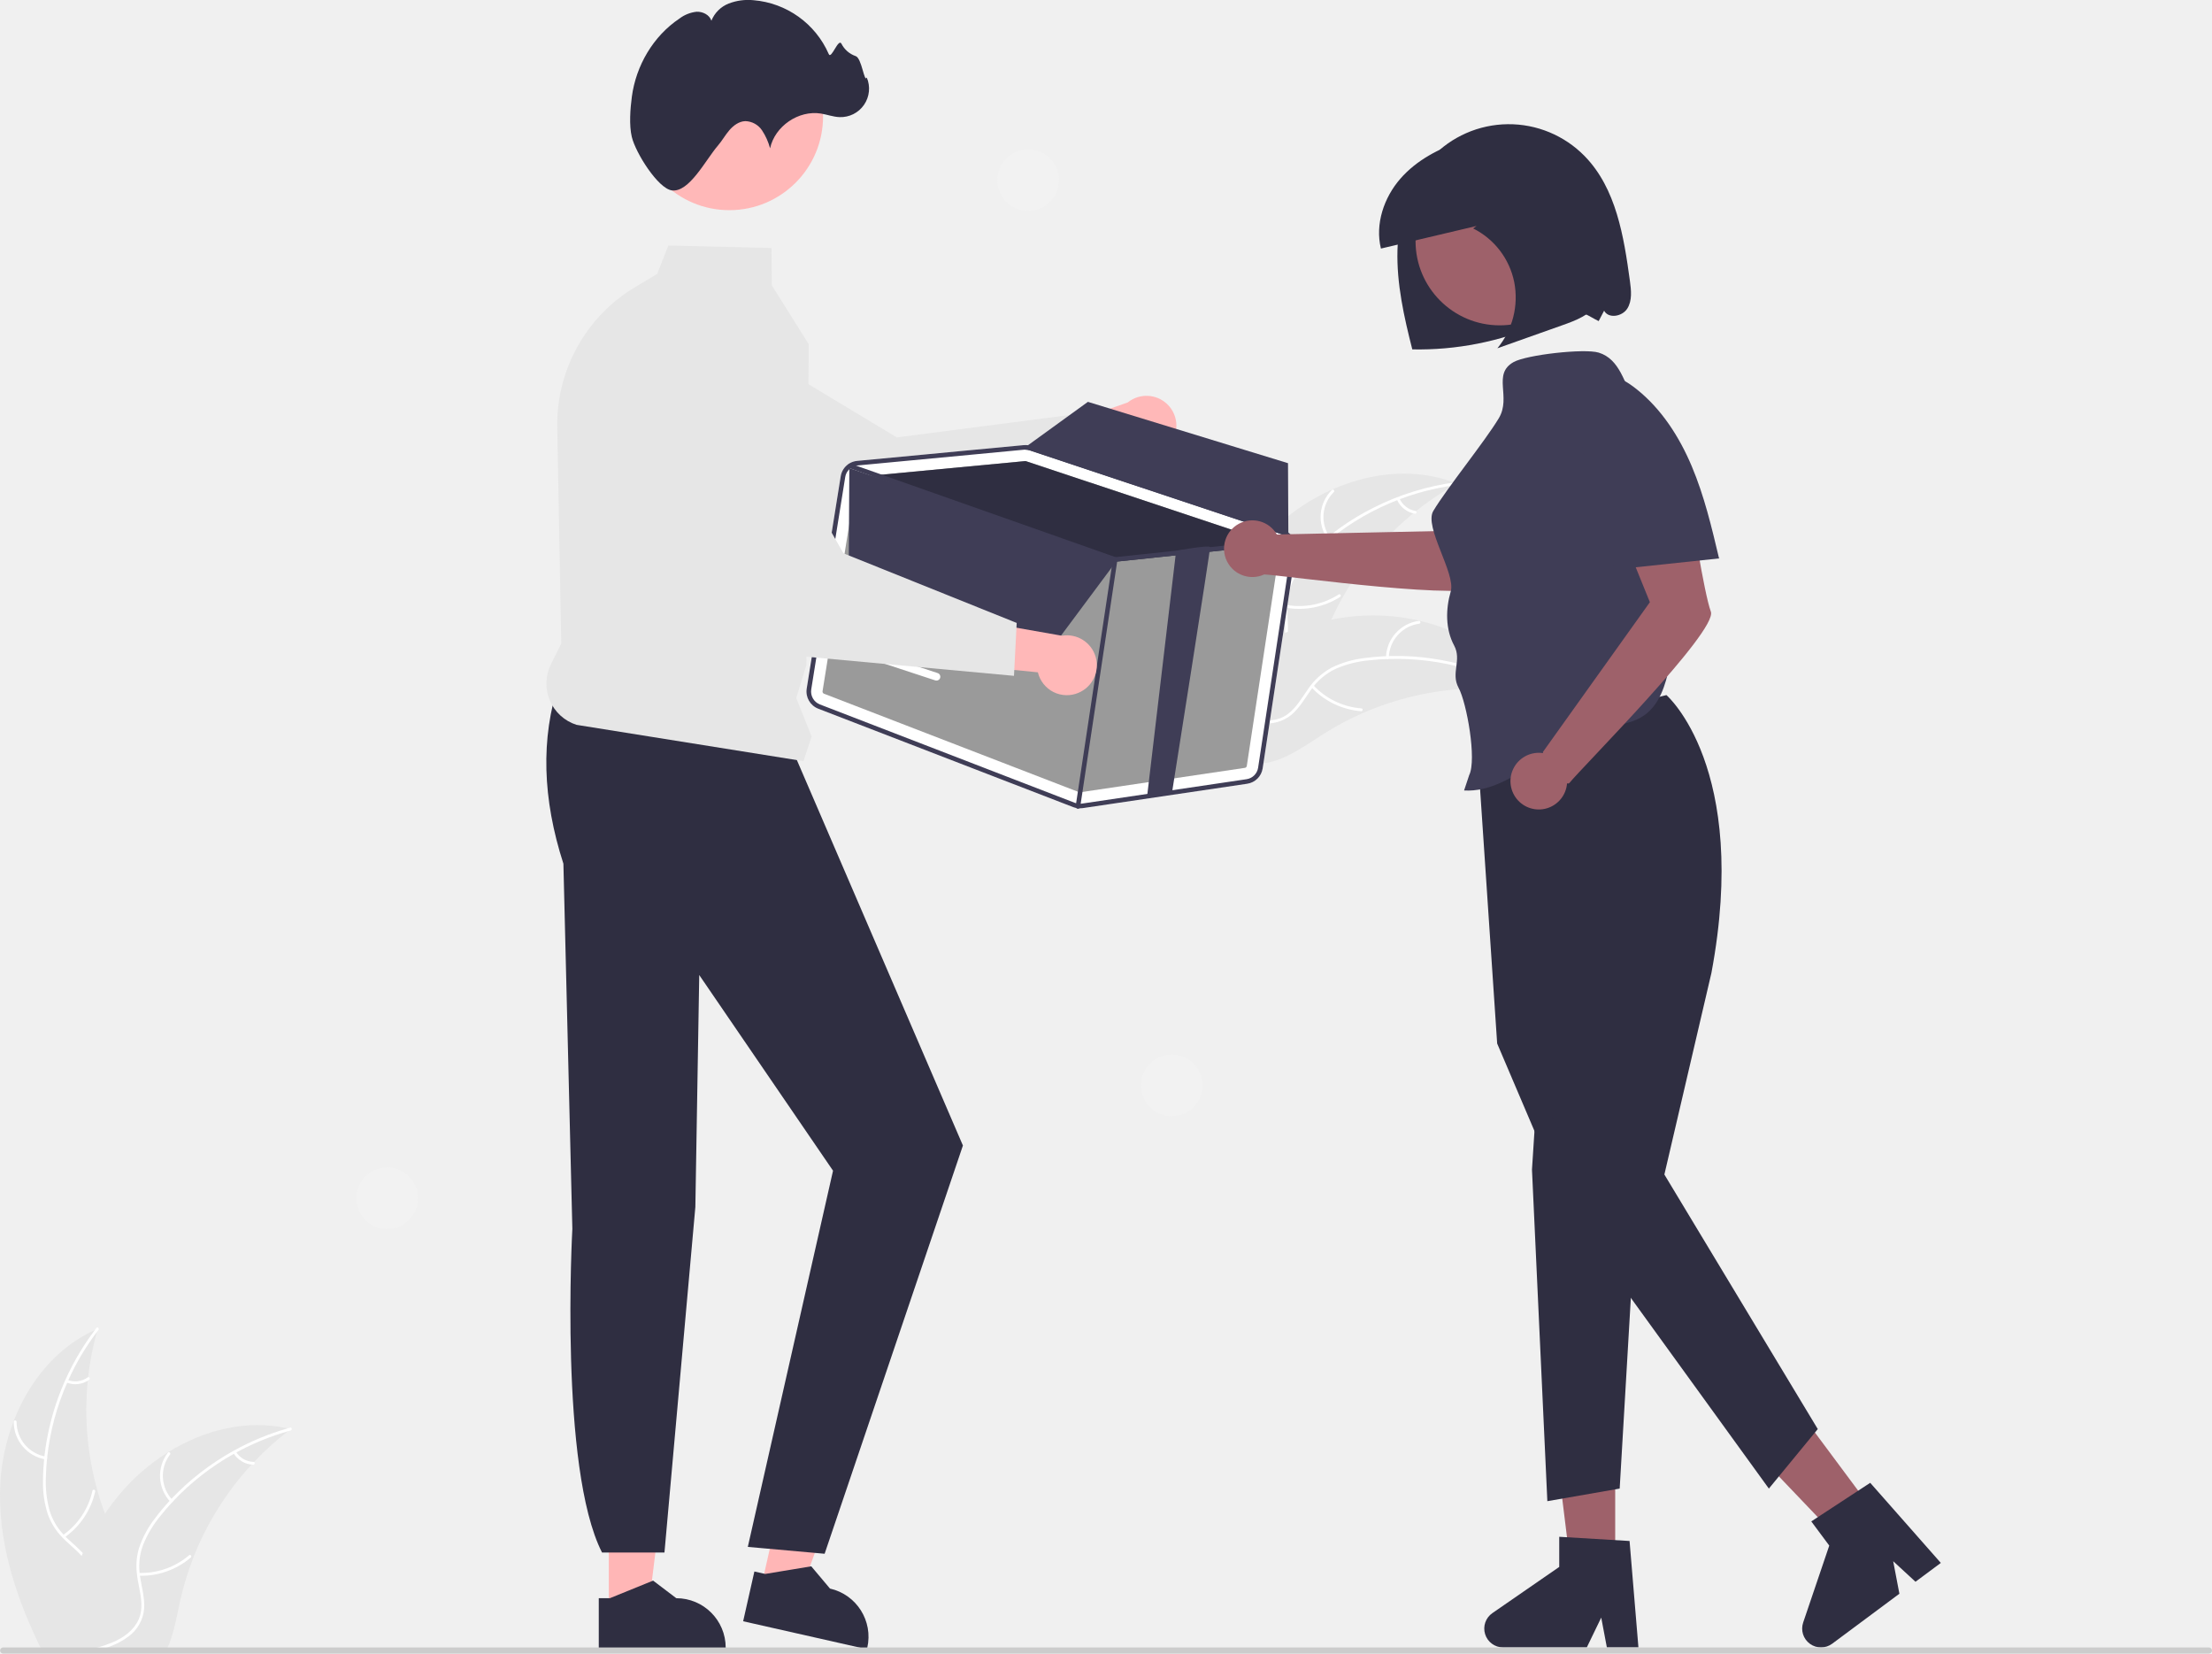
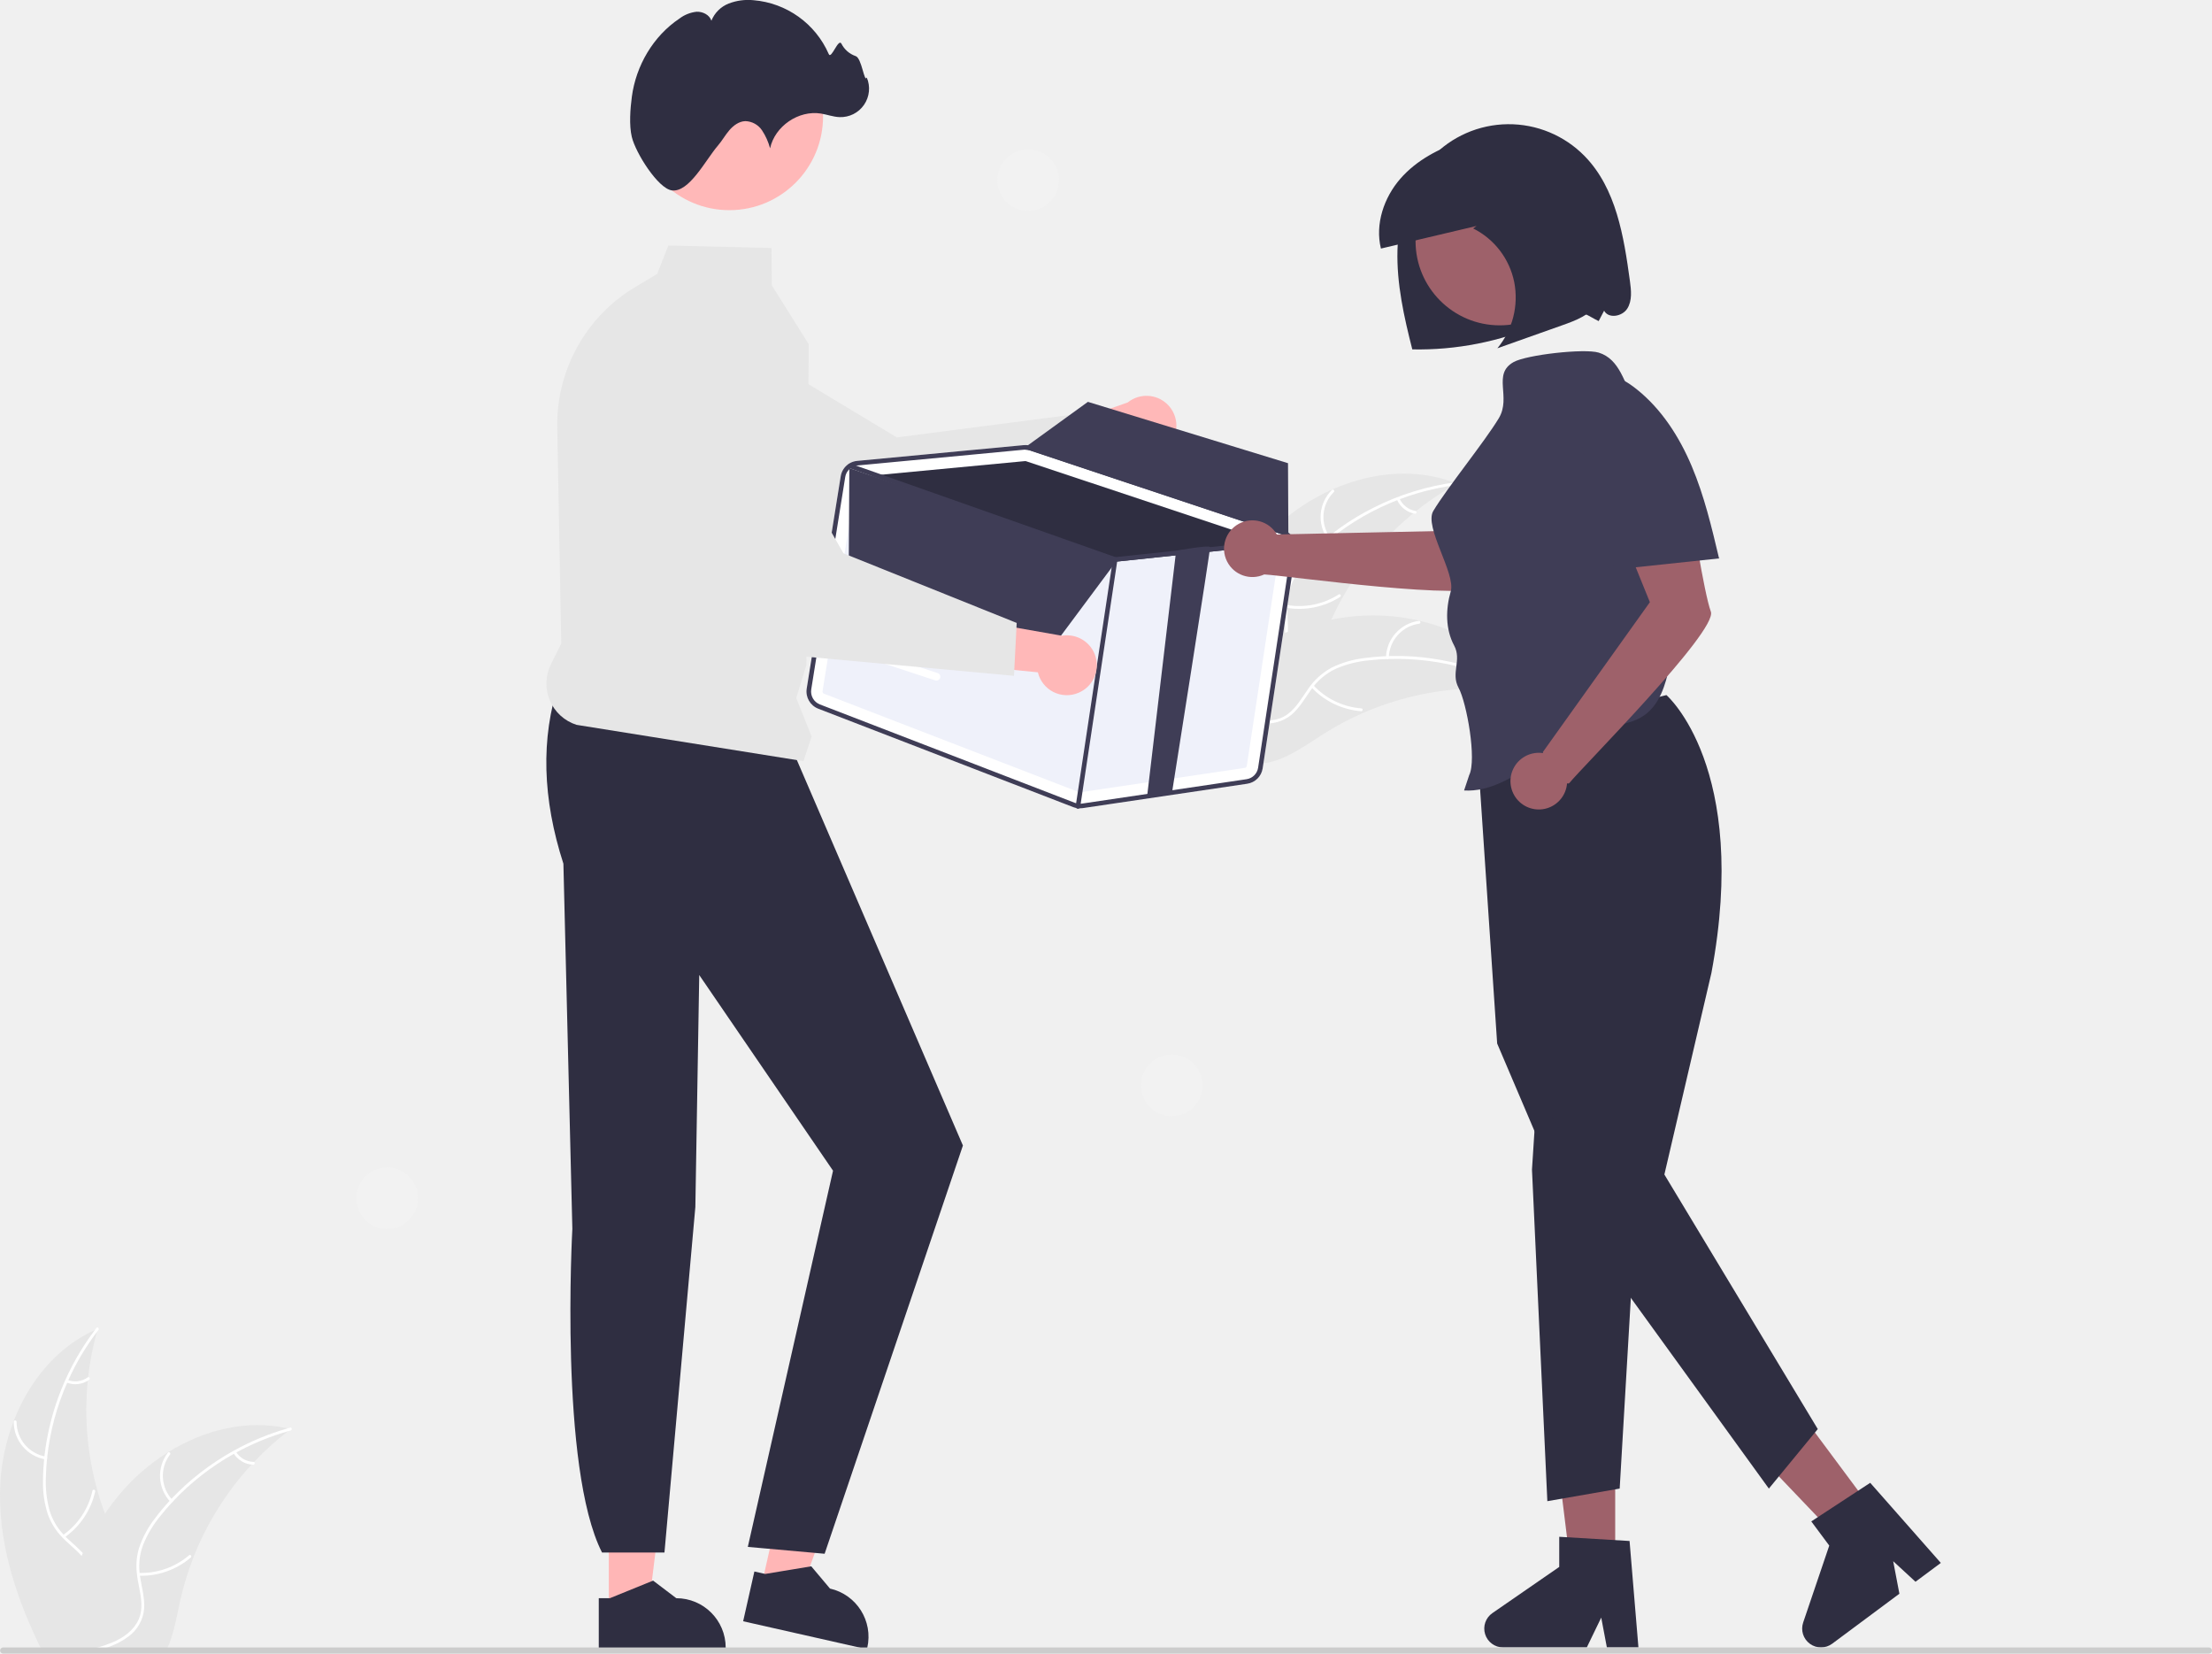
<svg xmlns="http://www.w3.org/2000/svg" data-name="Layer 1" width="862.703" height="644.786" viewBox="0 0 862.703 644.786">
  <polygon points="629.943 612.644 612.777 612.644 604.608 546.435 629.943 546.435 629.943 612.644" fill="#9e616a" />
  <path d="M807.651,769.992H795.341l-2.197-11.622-5.628,11.622H754.867A7.339,7.339,0,0,1,750.697,756.614l26.072-18.007v-11.749l27.424,1.637Z" transform="translate(-168.6484 -127.607)" fill="#2f2e41" />
  <polygon points="731.923 590.981 718.148 601.224 672.085 552.969 692.415 537.851 731.923 590.981" fill="#9e616a" />
  <path d="M925.588,737.048,915.71,744.393l-8.698-8.015,2.419,12.684-26.199,19.482a7.339,7.339,0,0,1-11.33-8.247l10.177-30.007-7.011-9.428,22.983-15.051Z" transform="translate(-168.6484 -127.607)" fill="#2f2e41" />
  <path d="M818.576,398.647s32.569,28.138,17.542,108.352l-18.345,78.597,59.829,99.256-19.077,23.208-77.78-107.433-28.185-66.114L744.652,416.843Z" transform="translate(-168.6484 -127.607)" fill="#2f2e41" />
  <polygon points="599.447 425.746 597.488 456.084 603.483 585.365 631.692 580.452 637.083 488.406 599.447 425.746" fill="#2f2e41" />
  <polygon points="237.445 628.211 252.796 628.21 260.098 569.001 237.443 569.002 237.445 628.211" fill="#ffb6b6" />
  <path d="M402.178,750.806l4.321-0,16.869-6.86,9.041,6.859H432.41A19.266,19.266,0,0,1,451.675,770.07v.626l-49.497.002Z" transform="translate(-168.6484 -127.607)" fill="#2f2e41" />
  <polygon points="296.932 618.538 311.905 621.918 332.071 565.772 309.972 560.782 296.932 618.538" fill="#ffb6b6" />
  <path d="M462.865,740.393l4.215.952,17.966-2.976,7.308,8.682.001 0a19.266,19.266,0,0,1,14.549,23.036l-.138.611L458.484,759.797Z" transform="translate(-168.6484 -127.607)" fill="#2f2e41" />
  <path d="M386.652,393.843c-7.197,21.706-6.436,45.268,1.73,70.556l3.491,142.378S386.671,700.146,403.454,733.002h24.34l12.051-134.751,1.513-90.446,52.182,76.306L460.305,730.799l29.957,2.678,53.934-159.191L477.652,419.843Z" transform="translate(-168.6484 -127.607)" fill="#2f2e41" />
  <path d="M667.346,332.015c18.617-16.777,46.309-25.212,69.537-15.805a115.466,115.466,0,0,0-51.888,59.935c-3.698,9.838-6.786,21.166-15.882,26.433-5.659,3.278-12.7,3.438-19.046,1.856-6.346-1.582-12.162-4.754-17.899-7.894l-1.632-.037C637.864,372.537,648.729,348.791,667.346,332.015Z" transform="translate(-168.6484 -127.607)" fill="#e6e6e6" />
  <path d="M736.753,316.719A98.692,98.692,0,0,0,681.847,342.65a42.5,42.5,0,0,0-8.345,10.377,24.376,24.376,0,0,0-2.818,12.516c.101,4.058.673,8.198-.214,12.21a14.925,14.925,0,0,1-7.425,9.689c-4.546,2.613-9.759,3.437-14.886,4.065-5.692.698-11.615,1.332-16.542,4.525-.597.387-1.162-.562-.566-.948,8.572-5.555,19.42-3.534,28.637-7.241,4.301-1.73,8.107-4.766,9.454-9.357,1.178-4.015.591-8.284.454-12.392a26.011,26.011,0,0,1,2.299-12.34,39.29,39.29,0,0,1,7.916-10.659,95.749,95.749,0,0,1,24.333-17.42A100.443,100.443,0,0,1,736.743,315.615c.703-.091.709,1.015.01,1.105Z" transform="translate(-168.6484 -127.607)" fill="#fff" />
  <path d="M686.447,337.791a14.807,14.807,0,0,1,1.632-19.104c.506-.499,1.305.265.798.764a13.711,13.711,0,0,0-1.482,17.774c.415.577-.536,1.14-.948.566Z" transform="translate(-168.6484 -127.607)" fill="#fff" />
  <path d="M670.362,363.491a28.539,28.539,0,0,0,20.394-4.083c.598-.385,1.164.564.566.948a29.685,29.685,0,0,1-21.23,4.206c-.701-.126-.427-1.197.27-1.071Z" transform="translate(-168.6484 -127.607)" fill="#fff" />
  <path d="M714.447,321.948a8.381,8.381,0,0,0,6.269,4.894c.702.117.427,1.188-.27,1.071a9.392,9.392,0,0,1-6.947-5.399.571.571,0,0,1,.191-.757.555.555,0,0,1,.757.191Z" transform="translate(-168.6484 -127.607)" fill="#fff" />
  <path d="M762.461,397.115c-.44-.061-.881-.122-1.328-.176a110.379,110.379,0,0,0-17.882-.908c-.462.007-.931.021-1.392.041a116.365,116.365,0,0,0-41.75,9.61,113.005,113.005,0,0,0-15.163,8.056c-6.688,4.234-13.602,9.358-21.078,11.085a19.386,19.386,0,0,1-2.362.421l-30.889-26.745c-.04-.096-.086-.185-.126-.282l-1.282-1.011c.239-.176.49-.353.729-.528.138-.102.283-.199.421-.301.094-.066.189-.133.27-.198.031-.022.063-.044.088-.059.081-.065.164-.117.239-.176q2.103-1.49,4.235-2.955c.006-.007.006-.007.019-.008a166.157,166.157,0,0,1,34.601-18.599c.367-.139.739-.285,1.12-.411a107.831,107.831,0,0,1,16.939-4.767,95.329,95.329,0,0,1,9.553-1.334,79.272,79.272,0,0,1,24.723,1.752c16.143,3.743,30.91,12.608,39.656,26.433C762.027,396.406,762.244,396.754,762.461,397.115Z" transform="translate(-168.6484 -127.607)" fill="#e6e6e6" />
  <path d="M762.052,397.446a98.692,98.692,0,0,0-59.452-12.353A42.5,42.5,0,0,0,689.69,388.354a24.376,24.376,0,0,0-9.785,8.297c-2.363,3.301-4.398,6.951-7.522,9.62a14.925,14.925,0,0,1-11.761,3.266c-5.203-.651-9.862-3.132-14.333-5.717-4.965-2.87-10.076-5.93-15.932-6.347-.71-.051-.59-1.149.119-1.098,10.189.726,17.633,8.871,27.225,11.46,4.476,1.208,9.343,1.075,13.182-1.779,3.358-2.496,5.459-6.258,7.823-9.621a26.011,26.011,0,0,1,9.265-8.469,39.29,39.29,0,0,1,12.738-3.745,95.749,95.749,0,0,1,29.917.742,100.443,100.443,0,0,1,32.085,11.596c.616.351-.045,1.237-.657.888Z" transform="translate(-168.6484 -127.607)" fill="#fff" />
  <path d="M709.199,383.983a14.807,14.807,0,0,1,12.805-14.271c.705-.093.883.997.177,1.091a13.711,13.711,0,0,0-11.884,13.299c-.016.711-1.114.588-1.098-.119Z" transform="translate(-168.6484 -127.607)" fill="#fff" />
  <path d="M680.883,394.819a28.539,28.539,0,0,0,18.742,9.018c.709.053.59,1.151-.119,1.098a29.685,29.685,0,0,1-19.483-9.424c-.484-.523.38-1.212.861-.692Z" transform="translate(-168.6484 -127.607)" fill="#fff" />
  <path d="M741.094,388.191a8.381,8.381,0,0,0,2.058,7.682c.49.516-.374,1.205-.861.692a9.392,9.392,0,0,1-2.296-8.493.571.571,0,0,1,.609-.49.555.555,0,0,1,.49.609Z" transform="translate(-168.6484 -127.607)" fill="#fff" />
  <path d="M219.922,754.743c-1.45,5.44-5.26,9.97-9.86,13.27-.75.54-1.52,1.04-2.3,1.51-.24.14-.48.29-.73.42q-.405.24-.81.45h-21.63c-.39-.79-.77-1.59-1.15-2.38-9.27-19.48-15.78-40.5-14.67-61.91a79.254,79.254,0,0,1,5.17-24.25c5.94-15.47,16.78-28.86,31.69-35.6.37-.17.76-.34,1.14-.5-.12.43-.24.85-.36,1.28a110.785,110.785,0,0,0-3.38,17.59c-.06.46-.11.92-.15,1.39a116.054,116.054,0,0,0,3.72,42.69c.01.03.02.07.03.1q1.275,4.605,2.96,9.07c.88,2.35,1.83,4.67,2.87,6.95C216.802,734.393,222.622,744.593,219.922,754.743Z" transform="translate(-168.6484 -127.607)" fill="#e6e6e6" />
  <path d="M207.042,646.203c-.21.28-.42.55-.63.83a98.129,98.129,0,0,0-11.12,18.76c-.16.33-.31.66-.44,1a97.814,97.814,0,0,0-7.82,29.24,1.49,1.49,0,0,0-.02.21c-.25,2.36-.4,4.74-.46,7.12a42.48,42.48,0,0,0,1.43,13.24,23.769,23.769,0,0,0,5.46,9.42c.25.27.5.54.77.8.2.21.42.42.63.62,2.02,1.93,4.23,3.72,6.13,5.79a21.432,21.432,0,0,1,2.35,3,14.904,14.904,0,0,1,1.6,12.1c-1.36,5.06-4.47,9.33-7.65,13.4-1.59,2.04-3.23,4.1-4.65,6.28-.52.78-1,1.57-1.44,2.38h-1.26c.42-.81.88-1.6,1.38-2.38,3.65-5.75,8.84-10.69,11.53-17.02,1.82-4.27,2.37-9.11.07-13.3a17.682,17.682,0,0,0-2.43-3.38c-1.83-2.07-4.02-3.84-6.01-5.71-.5-.47-.99-.95-1.46-1.45a24.964,24.964,0,0,1-5.64-8.9,39.23,39.23,0,0,1-1.94-13.13c0-2.84.15-5.7.43-8.54.03-.36.07-.73.11-1.1a100.767,100.767,0,0,1,19.67-49.23c.2-.28.41-.55.62-.82C206.682,644.873,207.472,645.653,207.042,646.203Z" transform="translate(-168.6484 -127.607)" fill="#fff" />
  <path d="M186.365,696.678a14.807,14.807,0,0,1-12.354-14.663.553.553,0,0,1,1.105-.024,13.711,13.711,0,0,0,11.52,13.616c.701.114.427,1.185-.27,1.071Z" transform="translate(-168.6484 -127.607)" fill="#fff" />
  <path d="M193.164,726.224a28.539,28.539,0,0,0,11.533-17.308c.151-.695,1.222-.424,1.071.27a29.685,29.685,0,0,1-12.038,17.986c-.585.406-1.148-.544-.566-.948Z" transform="translate(-168.6484 -127.607)" fill="#fff" />
  <path d="M194.961,665.676a8.381,8.381,0,0,0,7.893-.972c.579-.414,1.142.538.566.948a9.392,9.392,0,0,1-8.73,1.094.571.571,0,0,1-.4-.671.555.555,0,0,1,.671-.4Z" transform="translate(-168.6484 -127.607)" fill="#fff" />
  <path d="M282.062,684.873c-.35.27-.71.54-1.06.82a110.362,110.362,0,0,0-13.29,12c-.32.33-.64.67-.95,1.01l-.01.01a116.347,116.347,0,0,0-22.66,36.14l-.03.09c-.01.03-.02.05-.03.08a114.443,114.443,0,0,0-5.03,16.42c-1.22,5.46-2.22,11.31-4.13,16.57-.29.81-.61,1.61-.95,2.38h-44.46c.15-.79.31-1.59.47-2.38a160.302,160.302,0,0,1,10.54-33.7c.16-.36.32-.72.5-1.08a108.305,108.305,0,0,1,8.61-15.35.01.01,0,0,1,.01-.01,94.956,94.956,0,0,1,5.8-7.69,79.119,79.119,0,0,1,18.72-16.24c.04-.03.09-.05.13-.08,14.04-8.71,30.68-12.86,46.59-9.27h.01C281.252,684.683,281.652,684.773,282.062,684.873Z" transform="translate(-168.6484 -127.607)" fill="#e6e6e6" />
  <path d="M282.012,685.403c-.34.09-.68.19-1.01.29a98.589,98.589,0,0,0-20.17,8.27c-.32.17-.64.35-.96.53a98.255,98.255,0,0,0-23.79,18.59.035.035,0,0,0-.01.02c-.08.08-.17.17-.24.25-1.6,1.72-3.14,3.51-4.6,5.35a42.769,42.769,0,0,0-6.82,11.43,23.674,23.674,0,0,0-1.31,10.81c.03.37.08.73.13,1.1.04.29.08.58.13.88.66,4.01,1.8,8.03,1.48,12.12a14.909,14.909,0,0,1-6.01,10.63,23.794,23.794,0,0,1-3.68,2.34,36.852,36.852,0,0,1-5.77,2.38h-3.93c.53-.15,1.05-.3,1.58-.45a48.212,48.212,0,0,0,5.53-1.93,26.912,26.912,0,0,0,3-1.48c4.02-2.31,7.37-5.85,8.07-10.58.61-4.14-.57-8.28-1.27-12.33-.12-.7-.23-1.39-.29-2.08a24.439,24.439,0,0,1,.85-10.46,39.062,39.062,0,0,1,6.36-11.66,83.355,83.355,0,0,1,5.48-6.55q.36-.405.75-.81a100.901,100.901,0,0,1,24.21-18.73h.01a99.288,99.288,0,0,1,21.1-8.74h.01c.33-.1.67-.2,1-.29C282.532,684.123,282.692,685.213,282.012,685.403Z" transform="translate(-168.6484 -127.607)" fill="#fff" />
  <path d="M235.116,713.252a14.807,14.807,0,0,1-1.036-19.145c.432-.564,1.329.081.896.646A13.711,13.711,0,0,0,235.977,712.56c.491.514-.372,1.203-.861.692Z" transform="translate(-168.6484 -127.607)" fill="#fff" />
  <path d="M222.755,740.937a28.539,28.539,0,0,0,19.629-6.876c.539-.464,1.231.397.692.861a29.685,29.685,0,0,1-20.441,7.113c-.712-.028-.589-1.126.119-1.098Z" transform="translate(-168.6484 -127.607)" fill="#fff" />
  <path d="M260.644,693.674a8.381,8.381,0,0,0,6.888,3.977c.712.019.588,1.117-.119,1.098a9.392,9.392,0,0,1-7.629-4.382.571.571,0,0,1,.084-.776.555.555,0,0,1,.776.084Z" transform="translate(-168.6484 -127.607)" fill="#fff" />
  <path d="M625.031,300.737a11.599,11.599,0,0,1-17.767.838l-37.8,16.44,3.682-21.102,35.331-12.377a11.662,11.662,0,0,1,16.554,16.201Z" transform="translate(-168.6484 -127.607)" fill="#ffb8b8" />
  <path d="M599.806,307.325l-87.798,39.108-.188-.067-100.067-35.659a32.96,32.96,0,0,1-14.782-42.756h0a32.924,32.924,0,0,1,46.987-14.637l74.469,44.859,72.211-9.359Z" transform="translate(-168.6484 -127.607)" fill="#e6e6e6" />
  <path d="M1031.352,771.203a1.187,1.187,0,0,1-1.19,1.19h-860.29a1.19,1.19,0,0,1,0-2.38h860.29A1.187,1.187,0,0,1,1031.352,771.203Z" transform="translate(-168.6484 -127.607)" fill="#ccc" />
  <path d="M481.992,424.404l-88.506-14.157a16.893,16.893,0,0,1-9.956-23.646l4.014-8.028-1.559-84.347A62.482,62.482,0,0,1,416.322,239.572l8.631-5.161,4.362-11.077,40.22.981.117,14.527,14.404,22.968-0.0.095-.904,125.014-3.97,12.901,6.002,15.006Z" transform="translate(-168.6484 -127.607)" fill="#e6e6e6" />
  <circle cx="284.459" cy="45.41" r="36.544" fill="#ffb8b8" />
  <path d="M415.054,180.984c-1.09-4.592-.59-11.053.026-15.677,1.615-12.121,8.346-23.645,18.573-30.47a13.38,13.38,0,0,1,6.665-2.648c2.419-.101,5.042,1.194,5.785,3.499a11.993,11.993,0,0,1,6.766-6.709,21.136,21.136,0,0,1,9.631-1.297,35.197,35.197,0,0,1,29.363,20.989c.976,2.319,3.702-6.246,4.939-4.055a9.741,9.741,0,0,0,5.524,4.853c2.423.676,3.408,10.66,4.361,8.332a11.098,11.098,0,0,1-10.611,15.475c-2.466-.092-4.825-.999-7.262-1.39-8.715-1.396-17.96,4.923-19.823,13.551a23.987,23.987,0,0,0-3.156-7.021,8.119,8.119,0,0,0-6.513-3.579c-2.48.093-4.659,1.714-6.268,3.603s-2.817,4.093-4.438,5.972c-4.755,5.513-11.187,18.37-17.965,17.432C425.303,201.103,416.542,187.253,415.054,180.984Z" transform="translate(-168.6484 -127.607)" fill="#2f2e41" />
  <path d="M674.012,342.148a7.133,7.133,0,0,0-4.807-7.854l-98.413-32.777a7.132,7.132,0,0,0-2.933-.337l-24.667,2.333-14.154,1.343-26.119,2.468a7.155,7.155,0,0,0-6.384,5.99l-13.261,82.838a7.186,7.186,0,0,0,4.484,7.796l99.44,38.384a6.947,6.947,0,0,0,1.446.388,7.136,7.136,0,0,0,2.176.016l64.255-9.523a7.121,7.121,0,0,0,6.023-5.999Z" transform="translate(-168.6484 -127.607)" fill="#fff" />
-   <path d="M490.013,398.11l99.44,38.382a.897.897,0,0,0,.457.054l64.247-9.522a.883.883,0,0,0,.755-.752l12.92-85.067a.905.905,0,0,0-.599-.982l-.662-.224-97.758-32.546a.678.678,0,0,0-.137-.033.887.887,0,0,0-.23-.012l-60.164,5.693-4.774.448a.903.903,0,0,0-.795.748l-13.259,82.834A.897.897,0,0,0,490.013,398.11Z" transform="translate(-168.6484 -127.607)" fill="#9a9a9a" />
+   <path d="M490.013,398.11l99.44,38.382a.897.897,0,0,0,.457.054l64.247-9.522a.883.883,0,0,0,.755-.752l12.92-85.067a.905.905,0,0,0-.599-.982l-.662-.224-97.758-32.546a.678.678,0,0,0-.137-.033.887.887,0,0,0-.23-.012l-60.164,5.693-4.774.448a.903.903,0,0,0-.795.748l-13.259,82.834A.897.897,0,0,0,490.013,398.11Z" transform="translate(-168.6484 -127.607)" fill="#eff1fa" />
  <path d="M508.282,313.102l60.164-5.693a.887.887,0,0,1,.23.012.678.678,0,0,1,.137.033l97.758,32.546-25.787,2.73-9.65,1.017-27.46,2.901a1.939,1.939,0,0,1-.241-.003c-.049-.015-.098-.029-.156-.045Z" transform="translate(-168.6484 -127.607)" fill="#2f2e41" />
  <path d="M487.758,403.952l99.44,38.382a6.722,6.722,0,0,0,1.45.38,7.224,7.224,0,0,0,2.177.027l64.247-9.522a7.135,7.135,0,0,0,6.028-6.004l12.91-85.068a7.19,7.19,0,0,0-.418-3.717c-.065-.157-.131-.314-.207-.462a6.99,6.99,0,0,0-2.264-2.698,7.138,7.138,0,0,0-1.916-.977l-.117-.041-98.292-32.738a8.955,8.955,0,0,0-1.227-.298,7.086,7.086,0,0,0-1.715-.033l-24.663,2.325-14.153,1.35L502.917,307.326a7.092,7.092,0,0,0-3.019.997,1.329,1.329,0,0,0-.202.121,1.192,1.192,0,0,0-.13.098,7.148,7.148,0,0,0-3.027,4.764l-13.27,82.843A7.194,7.194,0,0,0,487.758,403.952Zm10.542-90.357a5.3,5.3,0,0,1,1.27-2.671,4.651,4.651,0,0,1,.676-.659,5.317,5.317,0,0,1,2.324-1.084,4.059,4.059,0,0,1,.509-.072l43.985-4.155,20.965-1.995c.142-.017.273-.014.404-.022a5.007,5.007,0,0,1,.948.07,4.145,4.145,0,0,1,.845.201l98.408,32.779c.078.028.146.054.223.082a5.218,5.218,0,0,1,2.273,1.654,5.259,5.259,0,0,1,1.121,4.145l-12.921,85.077a5.349,5.349,0,0,1-4.509,4.502l-64.257,9.521a5.413,5.413,0,0,1-2.723-.31l-99.441-38.372a5.402,5.402,0,0,1-3.359-5.846Z" transform="translate(-168.6484 -127.607)" fill="#3f3d56" />
  <path d="M499.352,308.994a.877.877,0,0,1,.268-.386,1.051,1.051,0,0,1,.129-.088c.042-.016.084-.042.126-.058a.873.873,0,0,1,.624-.011l2.07.73,101.116,35.669,23.665-2.5,13.243-1.397,28.029-2.967,2.506-.263.487-.054a.904.904,0,0,1,.952.654.739.739,0,0,1,.026.143.893.893,0,0,1-.55.922.988.988,0,0,1-.248.067l-3.409.357-27.603,2.918-9.65,1.017-27.46,2.901a1.939,1.939,0,0,1-.241-.003c-.049-.015-.098-.029-.156-.045L500.245,310.265l-.35-.124a.67.67,0,0,1-.219-.121A.91.91,0,0,1,499.352,308.994Z" transform="translate(-168.6484 -127.607)" fill="#3f3d56" />
  <path d="M588.919,442.975a.894.894,0,0,1-.743-1.016l14.517-96.334a.894.894,0,0,1,1.017-.751l.008.001a.894.894,0,0,1,.743,1.016l-14.517,96.334a.894.894,0,0,1-1.017.751Z" transform="translate(-168.6484 -127.607)" fill="#3f3d56" />
  <path d="M625.716,436.863l-9.655,1.019,11.293-95.535s12.895-2.335,13.24-1.398C640.806,341.508,625.808,436.251,625.716,436.863Z" transform="translate(-168.6484 -127.607)" fill="#3f3d56" />
  <polygon points="331.25 182.533 330.99 226.1 408.116 255.488 435.813 218.284 331.25 182.533" fill="#3f3d56" />
  <path d="M671.131,337.725a5.301,5.301,0,0,0-2.497-1.737l-98.406-32.778a5.106,5.106,0,0,0-.848-.207,5.009,5.009,0,0,0-.951-.071l.16-.997.985-.713,23.368-16.919,78.041,23.917.135,27.052Z" transform="translate(-168.6484 -127.607)" fill="#3f3d56" />
  <path d="M503.829,380.08a1.513,1.513,0,0,1,.326.068l30.194,9.917a1.5,1.5,0,0,1-.936,2.851l-30.194-9.917a1.5,1.5,0,0,1,.61-2.919Z" transform="translate(-168.6484 -127.607)" fill="#fff" />
  <circle cx="457.003" cy="423.236" r="12" fill="#f2f2f2" />
  <circle cx="151.003" cy="467.236" r="12" fill="#f2f2f2" />
  <circle cx="401.003" cy="70.236" r="12" fill="#f2f2f2" />
  <path d="M589.34,397.729A11.599,11.599,0,0,1,573.433,389.771L532.421,385.628l13.53-16.606,36.871,6.481a11.662,11.662,0,0,1,6.518,22.226Z" transform="translate(-168.6484 -127.607)" fill="#ffb8b8" />
  <path d="M564.115,391.141l-95.708-8.818-.131-.151L398.425,302.135a32.96,32.96,0,0,1,8.013-44.523h0a32.924,32.924,0,0,1,48.144,10.209l43.022,75.544,67.565,27.147Z" transform="translate(-168.6484 -127.607)" fill="#e6e6e6" />
  <path d="M804.339,237.224c-2.377-17.434-5.358-36.152-17.654-48.737a41.35,41.35,0,0,0-59.744.618c-8.951,9.549-12.904,22.957-13.265,36.04s2.552,26.021,5.784,38.703a119.29,119.29,0,0,0,49.786-9.799c3.926-1.704,7.789-3.631,11.937-4.686,4.148-1.056,7.105,1.601,10.963,3.453l2.118-4.055c1.734,3.227,7.102,2.27,9.05-.832C805.26,244.826,804.834,240.853,804.339,237.224Z" transform="translate(-168.6484 -127.607)" fill="#2f2e41" />
  <path d="M736.532,334.532l-69.876,1.494a11.055,11.055,0,1,0-4.94,15.574c9.268.527,81.772,10.817,86.097,4.185,4.39-6.731,27.824-30.486,27.824-30.486l-18.013-25.644Z" transform="translate(-168.6484 -127.607)" fill="#9e616a" />
  <circle cx="584.911" cy="94.035" r="32.83" fill="#9e616a" />
-   <path d="M599.361,299.184" transform="translate(-168.6484 -127.607)" fill="#9a9a9a" />
+   <path d="M599.361,299.184" transform="translate(-168.6484 -127.607)" fill="#eff1fa" />
  <path d="M806.142,284.811c-3.869-7.7-5.749-17.212-13.997-19.708-5.57-1.686-28.097.84-33.173,3.686-8.444,4.733-.792,13.602-5.773,21.902-5.415,9.023-20.132,27.13-25.547,36.152-3.723,6.203,8.817,24.409,6.804,31.358-2.013,6.948-2.11,14.747,1.32,21.117,3.069,5.701-1.371,10.745,1.715,16.437,3.21,5.92,7.148,28.053,4.161,34.088l-2,6c19.847,1.166,36.535-22.544,56.258-25.042,4.899-.62,9.986-1.431,14.023-4.274,5.946-4.189,8.297-11.789,9.766-18.913A159.326,159.326,0,0,0,806.142,284.811Z" transform="translate(-168.6484 -127.607)" fill="#3f3d56" />
  <path d="M835.898,366.112c-2.764-7.546-7.769-40.537-7.769-40.537l-31.324-.918,15.314,37.772-41.79,58.503s.077.129.218.358a11.052,11.052,0,1,0,9.27,11.745.763.763,0,0,0,.958-.164C785.425,427.035,838.662,373.658,835.898,366.112Z" transform="translate(-168.6484 -127.607)" fill="#9e616a" />
  <path d="M839.083,345.277c-2.875-12.135-5.772-24.335-10.619-35.826s-11.787-22.343-21.547-30.105c-3.12-2.482-6.609-4.672-10.521-5.444-3.911-.772-8.32.092-11.067,2.981-4.396,4.624-3.073,12.045-1.461,18.218Q791,322.402,798.131,349.703q20.594-2.183,41.188-4.366Z" transform="translate(-168.6484 -127.607)" fill="#3f3d56" />
  <path d="M793.787,226.196c-1.209-7.942-2.472-15.95-5.312-23.429-2.84-7.478-7.419-14.482-13.986-18.719-10.399-6.707-23.862-5.414-35.521-1.555-9.016,2.984-17.818,7.519-24.176,14.809-6.358,7.291-9.93,17.694-7.564,27.227q18.655-4.407,37.309-8.815l-1.361.962a30.038,30.038,0,0,1,16.031,20.893,31.122,31.122,0,0,1-6.566,25.848q12.722-4.513,25.445-9.026c5.235-1.857,10.838-3.997,13.943-8.76C795.627,240.107,794.791,232.787,793.787,226.196Z" transform="translate(-168.6484 -127.607)" fill="#2f2e41" />
</svg>
